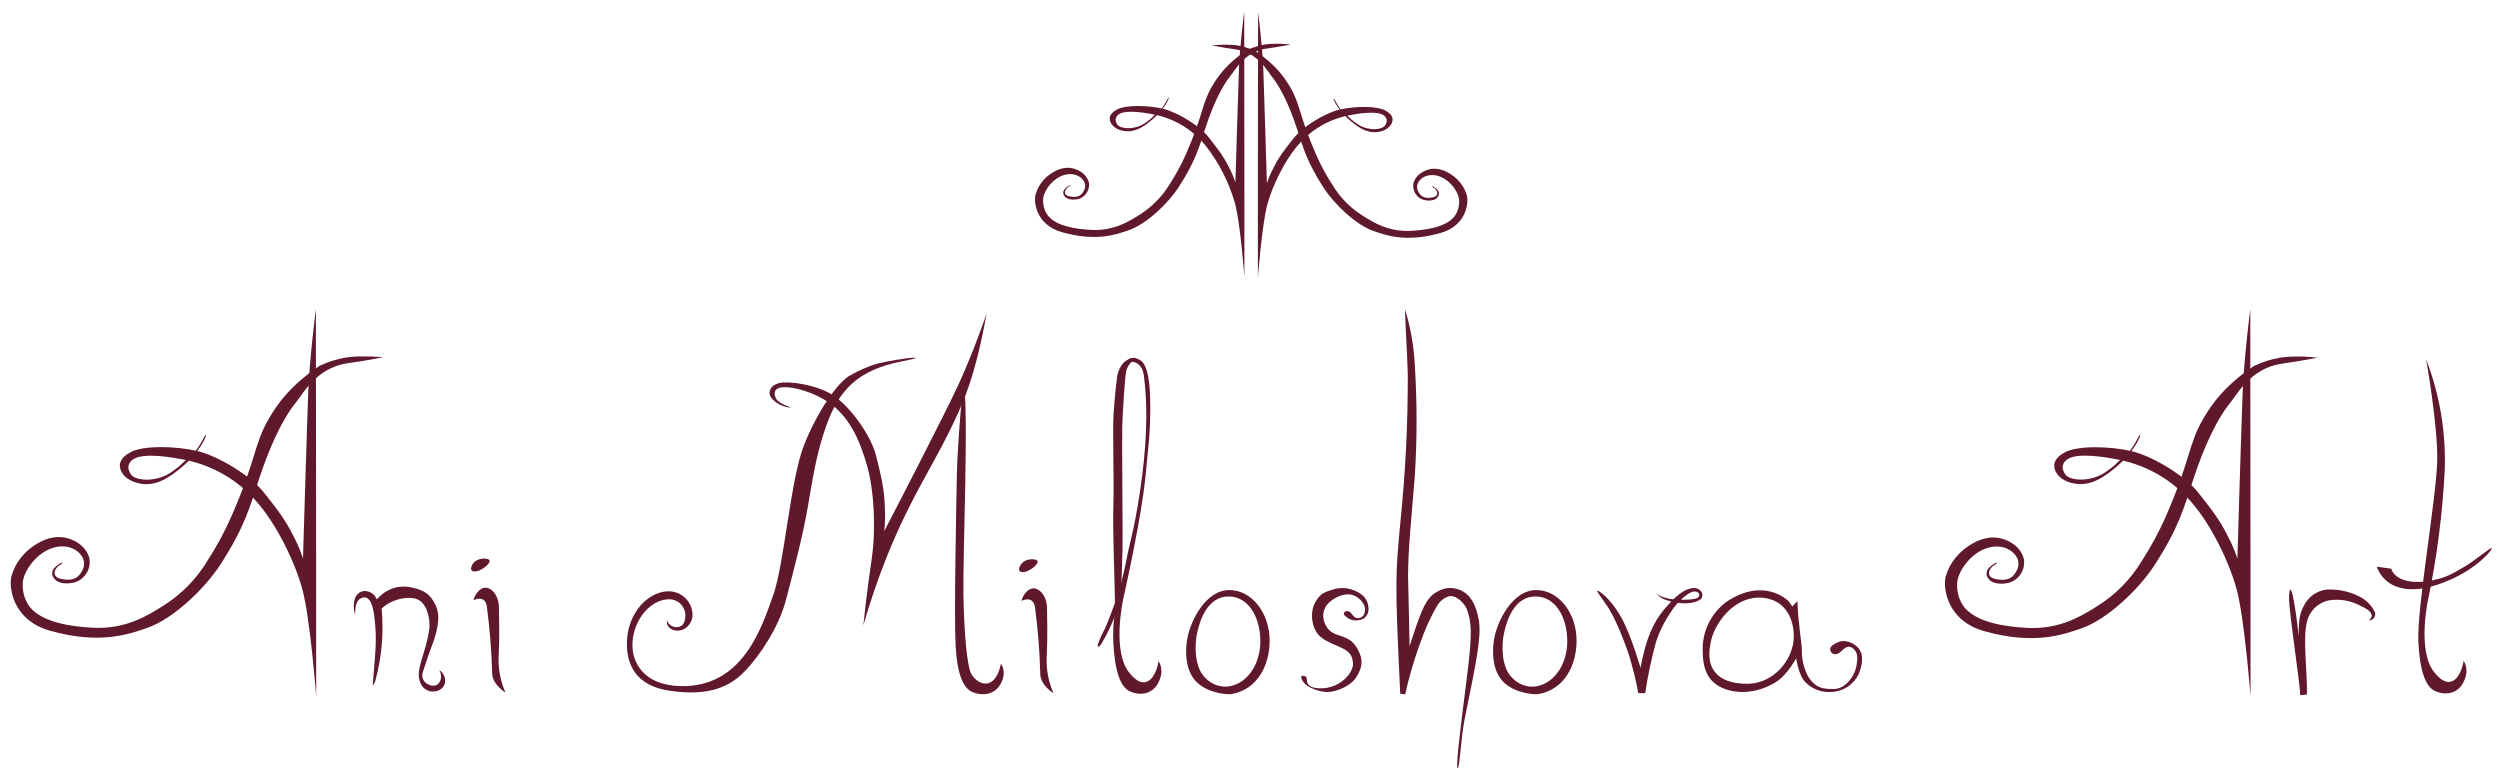
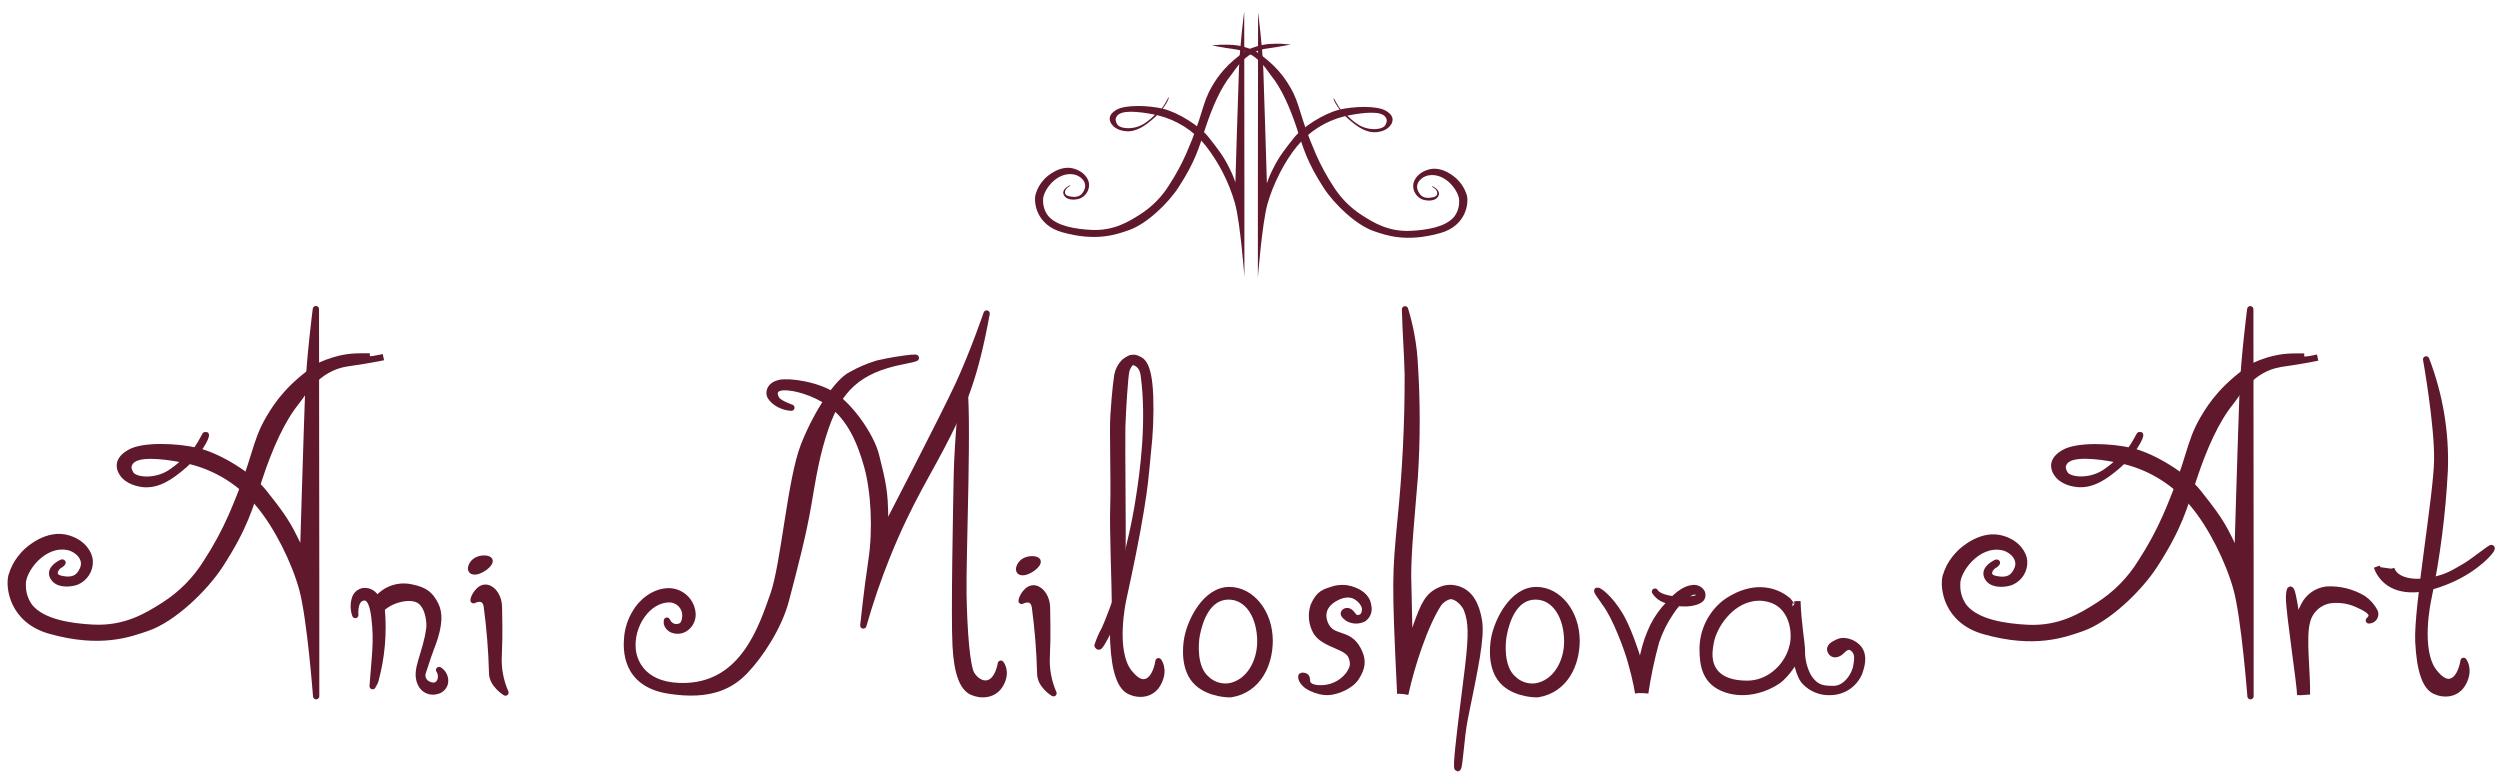
<svg xmlns="http://www.w3.org/2000/svg" viewBox="80 8 636 199">
  <g fill="#60182d">
    <g transform="translate(224.72 -195.41) scale(0.6861)">
      <path d="M264.15,342.59c-3.14,0-5.4-.13-9.19,1a26.55,26.55,0,0,0-3.58,1.37c-7.43,5-10.68,9.61-12.88,13.37-3.9,6.67-3.09,10.05-9.56,24.93a81.84,81.84,0,0,1-6.24,11.52,34.34,34.34,0,0,1-11,11.16c-4,2.52-9.64,6.12-18.09,5.66-5.66-.31-12.66-1.33-15.91-5.21a9.07,9.07,0,0,1-1.86-5.76c-.25-3.38,5-10.84,11.49-9.57,2.32.45,5.18,2.87,3.72,5.84-.7,1.44-1.84,3.11-5.6,2.23-2.58-.59-1.38-3,.1-3.63,0,0,.95-.85,0-.35s-3.32,2-1.67,4.05c1.32,1.66,4.58,1.24,5.8.69a5.65,5.65,0,0,0,2.32-2,5.4,5.4,0,0,0,.88-3.33c-.13-1.62-1.53-4.42-5.47-5.63-5.33-1.64-10.16,2.92-10.72,3.45A14.69,14.69,0,0,0,174,396a15.86,15.86,0,0,0-.95,2.48c-.75,2.73.11,11.29,9.88,14,12.75,3.58,20.13.79,24.6-.73,6.64-2.26,14.73-10,18.64-16.1,6.27-9.71,7.5-14.67,9.91-22,2.53-7.67,5.75-14.94,9.48-19.48,1.53-1.86,5-8.5,12.71-9.73,1.41-.22,2.41-.34,3.91-.58,2.35-.38,4.25-.75,5.48-1" transform="translate(0 -29.89)" />
      <path d="M201.17,372.28a3.36,3.36,0,0,1-.62-2.19c.17-1.6,1.77-2.59,2.46-3,3.35-2,12.1-1.67,17.28-.41,5.7,1.38,13.71,6.47,16.88,10.51s5.47,6.86,7.63,11.29a35.34,35.34,0,0,1,2.34,5.52s1-33.64,1.34-42.36,1.94-21.08,1.94-21.08c0,5.33.06,65.42.06,69.09V429S249,409.13,247,401.79a62.9,62.9,0,0,0-11-21.56,32.74,32.74,0,0,0-17.49-11.07c-5.07-1.16-11.82-2.08-14.33-.57a2.63,2.63,0,0,0-1.39,1.71s-.31.77.54,2.18c1.06,1.75,6.62,2.25,10.59-.69,2-1.47,1.16-.73,5.49-4.8,1.46-1.38,2.86-4.66,3-4.53.37.3-1.82,4.79-6.32,8.44-2.25,1.83-5.64,4.58-9.79,4.09C205.68,374.92,202.62,374.56,201.17,372.28Z" transform="translate(0 -29.89)" />
      <path d="M241.82,342.94c3.14,0,5.39-.13,9.18,1a26.76,26.76,0,0,1,3.59,1.37c7.43,5,10.67,9.61,12.87,13.37,3.9,6.67,3.09,10.05,9.57,24.93a80.63,80.63,0,0,0,6.23,11.52,34.39,34.39,0,0,0,11,11.16c4,2.53,9.63,6.12,18.08,5.66,5.66-.31,12.66-1.33,15.91-5.21a9.07,9.07,0,0,0,1.86-5.76c.25-3.38-5-10.84-11.49-9.57-2.31.45-5.17,2.87-3.72,5.85.7,1.43,1.84,3.1,5.6,2.23,2.58-.6,1.38-3-.1-3.64,0,0-.95-.84,0-.35s3.32,2,1.67,4.05c-1.32,1.66-4.57,1.24-5.8.69a5.58,5.58,0,0,1-2.32-2,5.34,5.34,0,0,1-.87-3.33c.12-1.62,1.52-4.42,5.46-5.63,5.34-1.64,10.16,2.92,10.72,3.45a14.69,14.69,0,0,1,2.71,3.58,16.53,16.53,0,0,1,1,2.48c.74,2.73-.12,11.29-9.88,14-12.76,3.58-20.14.79-24.61-.73-6.63-2.26-14.73-10.05-18.64-16.1-6.26-9.71-7.5-14.67-9.91-22-2.53-7.67-5.75-14.94-9.48-19.48-1.53-1.86-5-8.49-12.7-9.72-1.42-.23-2.41-.35-3.92-.59-2.35-.38-4.25-.75-5.48-1" transform="translate(0 -29.89)" />
      <path d="M304.79,372.63a3.41,3.41,0,0,0,.63-2.19c-.18-1.6-1.78-2.59-2.47-3-3.34-2-12.1-1.67-17.28-.41-5.7,1.38-13.7,6.47-16.88,10.51s-5.47,6.86-7.63,11.29a35.34,35.34,0,0,0-2.34,5.52s-1-33.64-1.33-42.36-1.94-21.08-1.94-21.08c0,5.33-.07,65.42-.07,69.09v29.33S257,409.48,259,402.14s6.52-16.2,11-21.55a32.74,32.74,0,0,1,17.49-11.08c5.07-1.16,11.83-2.07,14.33-.57a2.67,2.67,0,0,1,1.4,1.71s.31.77-.55,2.18c-1.06,1.75-6.62,2.25-10.59-.68-2-1.48-1.15-.74-5.49-4.81-1.46-1.37-2.85-4.66-3-4.53-.36.3,1.82,4.79,6.33,8.44,2.24,1.83,5.63,4.58,9.78,4.09C300.28,375.27,303.34,374.91,304.79,372.63Z" transform="translate(0 -29.89)" />
    </g>
-     <path d="M174.09,128.57c-3.14,0-5.4-.14-9.18,1a26.24,26.24,0,0,0-3.59,1.37c-7.43,5-10.68,9.61-12.87,13.37-3.9,6.67-3.09,10.05-9.57,24.93a80.81,80.81,0,0,1-6.24,11.52,34.34,34.34,0,0,1-11,11.16c-4,2.53-9.63,6.12-18.09,5.66-5.65-.31-12.65-1.33-15.91-5.21a9,9,0,0,1-1.85-5.76c-.26-3.38,5-10.83,11.49-9.57,2.31.45,5.17,2.88,3.72,5.85-.7,1.43-1.84,3.1-5.6,2.23-2.58-.6-1.38-3,.1-3.64,0,0,.95-.84,0-.35s-3.33,2-1.67,4c1.32,1.66,4.57,1.24,5.8.69a5.58,5.58,0,0,0,2.32-2,5.34,5.34,0,0,0,.87-3.33c-.12-1.62-1.52-4.42-5.46-5.63-5.34-1.63-10.17,2.92-10.73,3.45a14.8,14.8,0,0,0-2.7,3.58,16.53,16.53,0,0,0-1,2.48c-.74,2.73.12,11.29,9.88,14,12.75,3.58,20.14.8,24.61-.73,6.63-2.26,14.72-10.05,18.63-16.1,6.27-9.7,7.51-14.67,9.92-22,2.53-7.67,5.74-14.94,9.48-19.48,1.52-1.86,5-8.49,12.7-9.72,1.41-.23,2.41-.35,3.92-.59,2.35-.38,4.25-.75,5.47-1" transform="translate(0 -29.89)" />
-     <path d="M296.52,133.25c-3.21,1.54-8.56,9.21-12,17.94s-5,30.22-7.81,38.1-7.39,22.54-22.07,23.13c-10.66.42-13.28-5.81-13.67-9.07-.76-6.31,3.81-13.11,9.44-13a4.09,4.09,0,0,1,3.95,4c0,1.31-.37,2.6-1.35,2.91a2.51,2.51,0,0,1-2.44-.32c-1-.71-.94-2-.91-.39a2.39,2.39,0,0,0,1.49,1.56,3.54,3.54,0,0,0,3.8-.89,4.2,4.2,0,0,0,1.2-3.5,6.11,6.11,0,0,0-6-5.41c-3.88,0-7.13,3-8.43,5.32a14.5,14.5,0,0,0-2.16,6.53c-.22,2.77-.64,11.6,10.44,13.39s16.22-1.54,19.49-4.9c3.86-4,8.66-11.31,10.42-18,2.26-8.6,4.38-16.69,5.66-24.15,1.15-6.65,2.09-13.08,4.52-20,3.33-9.47,8.08-14.49,19.55-16.72,8-1.56.05-.92-6.46.61A33,33,0,0,0,296.52,133.25Z" transform="translate(0 -29.89)" />
-     <path d="M427.2,190a7.8,7.8,0,0,0-7.79-2.24c-2.54.82-3.75,1-5.2,4.17a8.13,8.13,0,0,0,.6,6.63c.86,1.51,2.49,2.44,5.79,3.83,2.26.95,2.92,1.77,3.26,2.64.77,2,.19,3.15-.86,4.66a8.92,8.92,0,0,1-7.56,3.29c-.72,0-2.21-.25-2.73-1.13-.44-.71,0-1.59-.64-1.9-.26-.13-.79-.22-1-.05a.17.17,0,0,0,0,.08c-.13.58.52,2,2.43,2.9a11.17,11.17,0,0,0,2.43.86,7.22,7.22,0,0,0,3.68-.09c.33-.08,3.86-1,5.42-3.47s1.66-4.14.84-6.14c-2.16-5.25-5.91-3.6-8-6.16-1.41-1.71-2.52-5.58,2-7.94,3.25-1.71,5.37-.41,6.2.38" transform="translate(0 -29.89)" />
-     <path d="M111.12,158.26a3.41,3.41,0,0,1-.63-2.2c.18-1.6,1.78-2.59,2.47-3,3.34-2,12.09-1.67,17.27-.41,5.71,1.38,13.71,6.47,16.89,10.51s5.46,6.86,7.63,11.29a35.68,35.68,0,0,1,2.33,5.52s1-33.64,1.34-42.36,1.94-21.08,1.94-21.08c0,5.33.07,65.42.07,69.09V215s-1.51-19.85-3.51-27.19-6.52-16.2-11-21.55a32.67,32.67,0,0,0-17.48-11.08c-5.08-1.16-11.83-2.07-14.34-.57a2.69,2.69,0,0,0-1.39,1.71s-.31.77.54,2.18c1.07,1.75,6.63,2.25,10.6-.68,2-1.48,1.15-.74,5.49-4.81,1.46-1.37,2.85-4.66,3-4.53.37.3-1.81,4.79-6.32,8.44-2.25,1.83-5.64,4.58-9.79,4.09C115.63,160.89,112.56,160.53,111.12,158.26Z" transform="translate(0 -29.89)" />
-     <path d="M666.2,128.6c-3.14,0-5.4-.13-9.19,1a28,28,0,0,0-3.58,1.37c-7.43,5-10.68,9.61-12.88,13.37-3.9,6.67-3.09,10.05-9.56,24.94a81.8,81.8,0,0,1-6.24,11.51,34.44,34.44,0,0,1-11,11.17c-4,2.52-9.64,6.12-18.09,5.66-5.66-.31-12.66-1.33-15.91-5.21a9,9,0,0,1-1.85-5.77c-.26-3.38,5-10.83,11.49-9.57,2.31.45,5.17,2.88,3.72,5.85-.71,1.44-1.84,3.1-5.61,2.23-2.58-.6-1.37-3,.11-3.63,0,0,.94-.85,0-.36s-3.32,2-1.67,4.06c1.33,1.65,4.58,1.23,5.8.68a5.39,5.39,0,0,0,3.2-5.3c-.12-1.61-1.53-4.41-5.47-5.62-5.33-1.64-10.16,2.91-10.72,3.44A15,15,0,0,0,576,182a16.53,16.53,0,0,0-1,2.48c-.74,2.73.11,11.29,9.88,14,12.75,3.58,20.14.8,24.61-.73,6.63-2.26,14.72-10.05,18.63-16.1,6.27-9.7,7.5-14.67,9.92-22,2.52-7.67,5.74-14.94,9.48-19.48,1.52-1.85,5-8.49,12.7-9.72,1.41-.23,2.41-.35,3.91-.59,2.35-.37,4.25-.75,5.48-1" transform="translate(0 -29.89)" />
-     <path d="M603.23,158.29a3.41,3.41,0,0,1-.63-2.2c.17-1.59,1.77-2.59,2.46-3,3.35-2,12.1-1.67,17.28-.41,5.7,1.39,13.71,6.47,16.88,10.51s5.47,6.86,7.64,11.29a35.68,35.68,0,0,1,2.33,5.52s1-33.64,1.34-42.35,1.94-21.09,1.94-21.09c0,5.34.06,65.43.06,69.1V215S651,195.14,649,187.8s-6.51-16.21-11-21.56a32.65,32.65,0,0,0-17.49-11.07c-5.07-1.17-11.82-2.08-14.33-.58a2.66,2.66,0,0,0-1.39,1.71s-.31.78.54,2.18c1.06,1.75,6.62,2.25,10.6-.68,2-1.48,1.15-.73,5.49-4.81,1.45-1.37,2.85-4.65,3-4.52.37.29-1.82,4.78-6.32,8.44-2.25,1.82-5.64,4.57-9.79,4.08C607.73,160.92,604.67,160.56,603.23,158.29Z" transform="translate(0 -29.89)" />
-     <path d="M498.54,214.24a112.15,112.15,0,0,1,2.76-13.1,30.23,30.23,0,0,1,3.77-7.57c2-3.13,4.73-5.08,5.74-5.19s1.49.41,1.49.83c0,.27.39,1.56-6.07,1.19-1.18-.06-4.4-.55-5.2-2a4.87,4.87,0,0,0,2.59,2.05c3.59,1.35,7.47,1.19,9.08-.18a1.44,1.44,0,0,0,.17-1.76,2.27,2.27,0,0,0-2.28-1c-1.33.15-3.23.88-6.11,4.15a22.62,22.62,0,0,0-3.85,5.4,31.92,31.92,0,0,0-2.53,7.26,28.5,28.5,0,0,0-.74,3.46c-1.74-5.75-3.56-10.59-5.25-13.42-2.73-4.55-5.46-6.31-5.76-6.22h0c-.22.22,1.4,2.21,2,3.2,2.61,3.34,5.68,11.67,6.51,14.72.48,1.78.7,2.59.89,3.32.49,2,.81,3.63,1,4.83" transform="translate(0 -29.89)" />
-     <path d="M666.88,214.6c.15-5.47-1.1-14.44,0-18.46a7.22,7.22,0,0,1,5.9-5.57,12.91,12.91,0,0,1,7.4,1.26c1.28.59,2.94,1.41,3.17,2.47.15.71-.71,1.42-.71,1.42a1.61,1.61,0,0,0,1.54-2.12,9.2,9.2,0,0,0-3-3.43,16.42,16.42,0,0,0-9.31-2.29A7.42,7.42,0,0,0,666.1,192c-1.47,2.61-1.41,5.28-1.18,12.24.1,3,.53,3.51.53,3.51s-.53-9.26-1.8-16.45c-1.2-6.75-1.32-1.41-1.32-1.41,0,4,2.85,22.11,2.84,24.84" transform="translate(0 -29.89)" />
-     <path d="M437.49,214.52c1.58-7.34,5-17.78,8.53-23.15a5.35,5.35,0,0,1,2.78-1.85c2.1-.13,4,2.3,4.39,3.43,1.2,3.14,1.27,6.38.32,14.52,0,0-.14,1.08-1.34,10.77-.79,6.41-1.85,15-1.34,15.08s.84-7.92,1.79-12.58c2.58-12.74,4.35-20.66,3.61-25-.68-4-2.25-7.19-5.72-8.06a5.92,5.92,0,0,0-4.08.35c-3.13,1.31-4.18,3.69-6,8.71l-1.84,5.52s-.24-12.58-.38-17.92c0-6.68,1-16.21,1.71-25.24a223.26,223.26,0,0,0,0-28.41,57.78,57.78,0,0,0-2.48-14.11h0c.14,6.13.55,10.53.7,16.65a356.6,356.6,0,0,1-1.85,37.14c-1.29,13.76-1.47,15-.07,44" transform="translate(0 -29.89)" />
-     <path d="M331,117.65c-3,16.4-5.83,22.65-9.89,30.81-4.67,9.36-9.73,16.7-15.48,31a178.82,178.82,0,0,0-6,17.55s.91-8.89,2.08-16.56.72-17.55-1.12-24.06-4.67-13.26-11-16.9c-4.49-2.59-9.22-3.43-11.08-3s-1.63,1.93-.95,3,3.77,2.11,3.77,2.11a6.92,6.92,0,0,1-2.6-.62c-1.61-.67-2.8-2-2.92-2.72s0-2.34,2.45-2.93,9.82.47,13.89,3.26c4.49,3.07,9.53,10.38,10.72,15.23S305,162.1,305.1,167a37.18,37.18,0,0,1-.14,6s15.27-29.38,19.05-37.65S331,117.65,331,117.65Z" transform="translate(0 -29.89)" />
-     <path d="M172.51,188.26a3.21,3.21,0,0,1,3.27,2c.13.25.72-.73,1.87-1.53a8.75,8.75,0,0,1,7.07-1.38c3.64.72,4.72,2.09,5.69,3.72,1.14,1.91,1.66,4.21.18,9.08-.58,1.9-1,2.4-3,8.66a2.5,2.5,0,0,0,1,3c.92.57,2.41.95,3.23-.35a3,3,0,0,0-.11-3.12,3.23,3.23,0,0,1,1.49,3.27,2.77,2.77,0,0,1-2.2,2.1,3.37,3.37,0,0,1-4-2c-1.59-3.41,1.34-7.19,2.24-14,.13-1,0-5.16-2.32-6.93s-7.6-.38-9.83,1.94h0a51.62,51.62,0,0,1-1.6,18.35c-.19.69-.67,1.09-.69,1.38.58-8.14,1.2-11.25.48-17.3-.22-1.92-.79-6.34-3.46-5.06-1.79.86-1.43,4.26-1.43,4.26a6.56,6.56,0,0,1-.07-4.25A2.71,2.71,0,0,1,172.51,188.26Z" transform="translate(0 -29.89)" />
-     <path d="M200.47,190.59c0-.68,1.42-3.6,3.46-3.15,1.63.36,3,2.47,3,4.94s.21,6.39-.06,12.12a20.61,20.61,0,0,0,1.72,9.58S205.12,212,205.2,209a160.52,160.52,0,0,0-1.36-16.91C203.31,189.05,200.47,190.59,200.47,190.59Z" transform="translate(0 -29.89)" />
-     <path d="M200.47,183.25c1.62.27,4.49-2,4.05-2.83-.31-.57-2.4-.65-3.59.24-.88.66-1.39,1.92-.91,2.39A.75.75,0,0,0,200.47,183.25Z" transform="translate(0 -29.89)" />
-     <path d="M339.89,190.76c0-.68,1.42-3.6,3.47-3.15,1.62.36,3,2.48,3,4.94s.2,6.4-.06,12.12a20.54,20.54,0,0,0,1.71,9.58s-3.44-2.05-3.37-5.09a157.89,157.89,0,0,0-1.36-16.91C342.73,189.22,339.89,190.76,339.89,190.76Z" transform="translate(0 -29.89)" />
-     <path d="M339.89,183.43c1.62.26,4.49-2,4.05-2.83-.31-.58-2.39-.66-3.59.23-.88.66-1.39,1.92-.91,2.4A.94.94,0,0,0,339.89,183.43Z" transform="translate(0 -29.89)" />
-     <path d="M325.09,134.71c1.46,6.49-.18,44.94,0,54.38s.85,18.46,2.12,20.44,3.5,3,5.24,1.63,2.16-4.43,2.16-4.43,1.66,1.93,0,5.06-5.13,3.13-7.36,2.1-3.77-4.56-4.14-11.73c-.41-8,.16-34.83.31-43.36S325.09,134.71,325.09,134.71Z" transform="translate(0 -29.89)" />
-     <path d="M370.21,167.77c-1.09,6.67-2.66,14.33-4.49,22.69h0s-2.91,13.18,1.61,18.62c.59.71,2.16,2.62,3.88,2.37a2.68,2.68,0,0,0,1.36-.63c1.73-1.45,2.15-4.72,2.15-4.72s1.67,2.05,0,5.39-5.12,3.33-7.36,2.24-3.77-4.86-4.13-12.49c-.41-8.52,2.3-15.09,3.28-20.64.74-4.18,2-7.72,3.36-16.75.84-5.49,2.74-18.58,1.1-30.6-.32-2.29-1.7-3.1-2.67-3.29s-1.6,1.74-1.95,1.72c-.64,0-.09-1.2.09-1.58a2.14,2.14,0,0,1,2.78-1c.92.48,3,.52,3.36,9.43A96.67,96.67,0,0,1,372,153C371.36,159.87,371.23,161.56,370.21,167.77Z" transform="translate(0 -29.89)" />
-     <path d="M697.21,129.32a71.17,71.17,0,0,1,4.73,28.19,214.94,214.94,0,0,1-4.22,32.86s-2.91,13.18,1.62,18.62c.59.71,2.15,2.62,3.88,2.37a2.65,2.65,0,0,0,1.35-.63c1.74-1.45,2.16-4.72,2.16-4.72s1.66,2.05,0,5.39-5.13,3.33-7.36,2.24-3.77-4.86-4.14-12.49c-.41-8.55,4.66-37.09,4.8-46.18S697.21,129.32,697.21,129.32Z" transform="translate(0 -29.89)" />
-     <path d="M363.29,143.38c-.3,3.61.17,17.15-.05,23.23s.42,20.81.39,24.41,1.51,1.85,1.51,1.85.33-13.66.43-15.39-.17-27.32-.07-30.92.66-13,1.05-14.47a5.31,5.31,0,0,1,1.54-2.42s.18-.71-.52-.59A5.71,5.71,0,0,0,366,130a6.53,6.53,0,0,0-1.75,3.39C363.71,137,363.38,141.94,363.29,143.38Z" transform="translate(0 -29.89)" />
-     <path d="M536,192.14c-.11,0-.2-.24-.54-.72,0,0-.2-.27-.57-.73a10.89,10.89,0,0,0-5.86-2.55c-5.28-.64-9.82,2.84-10.36,3.27a15,15,0,0,0-5.52,11.52c0,4.25.66,8.49,5.88,10.31s10.57-.29,13.18-2.11,4.74-5.78,4.74-5.78.64,4.49,2.31,6.07a8.34,8.34,0,0,0,6.53,2.51,8,8,0,0,0,7.18-4.84c.65-1.82,1.3-4.25,0-6.07s-3.92-2.42-5.22-1.82-2.61,1.22-2,2.43,2,.61,2.61,0c1-1,2-1.82,3.26-.61s.84,2.9.66,4.25c-.3,2.14-2.53,5.9-5.79,5.9-2.62,0-4.51-.11-6.45-3.09a13.59,13.59,0,0,1-1.64-6.75c0-1.78-.94-6.68-1.14-12.52m-1.22,11.39c-1,4.65-5.2,9.1-10.5,9.59-.68.07-6.32.44-9-2.63-2.3-2.59-1.69-5.92-1.33-7.89.76-4.18,4.86-10.26,10.71-11.22a9.52,9.52,0,0,1,6,.93C536,193.26,536.86,198.58,536.08,202.2Z" transform="translate(0 -29.89)" />
-     <path d="M392.75,188c-6,0-9.85,7.75-10.69,12.26-.41,2.2-1,8.18,2.67,11.43,3.13,2.8,8,2.87,8.43,2.8,7-1.16,9.84-7.73,9.84-13.59C403,193.78,398.41,188,392.75,188Zm-.2,24.52a7,7,0,0,1-5.74-2c-3.22-2.88-2.74-9-2.38-11,.75-4,2.84-9.89,8.12-9.89,5,0,8.08,5.15,8.08,11.47C400.63,206.33,397.74,211.72,392.55,212.53Z" transform="translate(0 -29.89)" />
-     <path d="M470.83,188c-6,0-9.85,7.75-10.69,12.26-.41,2.2-1,8.18,2.66,11.43,3.13,2.8,8,2.87,8.44,2.8,7-1.16,9.84-7.73,9.84-13.59C481.08,193.78,476.49,188,470.83,188Zm-.2,24.52a6.93,6.93,0,0,1-5.74-2c-3.22-2.88-2.75-9-2.38-11,.74-4,2.83-9.89,8.12-9.89,5,0,8.08,5.15,8.08,11.47C478.71,206.33,475.82,211.72,470.63,212.53Z" transform="translate(0 -29.89)" />
-     <path d="M419.27,188.09a7.23,7.23,0,0,1,4.92,0c2.65.78,3.75,2.45,3.89,4a3,3,0,0,1-1.21,3.19,4.17,4.17,0,0,1-3.91-.08c-.76-.57-1.52-1.15-.84-1.66s1.45.07,1.77.52c.51.71,1,1.34,2.09,1s1.22-1.29,1.3-2.1c.11-1.21-1.37-3.26-3.58-3.91a6.48,6.48,0,0,0-5.44,1" transform="translate(0 -29.89)" />
-     <path d="M364.19,189.66c-.28.84-.54,1.76-1.63,4.54-.48,1.22-1.11,2.88-1.53,3.74a23.75,23.75,0,0,0-1.82,4.17c.32.31.23,1.1,2.21-2.61a53.41,53.41,0,0,0,3.93-9.84" transform="translate(0 -29.89)" />
-     <path d="M688.34,182.57c.71,2.48,4.42,4.2,10.53,2.94,3.56-.73,5.16-1.73,8.3-3.57,2.18-1.29,6.53-4.85,6.69-4.64.35.49-3.83,5.19-10.56,8.09-3.36,1.45-9.1,3.59-14,1.6a8.3,8.3,0,0,1-4.64-4.94" transform="translate(0 -29.89)" />
+     <g stroke="#60182d" stroke-width="1.6" stroke-linejoin="round">
+       <path d="M174.09,128.57c-3.14,0-5.4-.14-9.18,1a26.24,26.24,0,0,0-3.59,1.37c-7.43,5-10.68,9.61-12.87,13.37-3.9,6.67-3.09,10.05-9.57,24.93a80.81,80.81,0,0,1-6.24,11.52,34.34,34.34,0,0,1-11,11.16c-4,2.53-9.63,6.12-18.09,5.66-5.65-.31-12.65-1.33-15.91-5.21a9,9,0,0,1-1.85-5.76c-.26-3.38,5-10.83,11.49-9.57,2.31.45,5.17,2.88,3.72,5.85-.7,1.43-1.84,3.1-5.6,2.23-2.58-.6-1.38-3,.1-3.64,0,0,.95-.84,0-.35s-3.33,2-1.67,4c1.32,1.66,4.57,1.24,5.8.69a5.58,5.58,0,0,0,2.32-2,5.34,5.34,0,0,0,.87-3.33c-.12-1.62-1.52-4.42-5.46-5.63-5.34-1.63-10.17,2.92-10.73,3.45a14.8,14.8,0,0,0-2.7,3.58,16.53,16.53,0,0,0-1,2.48c-.74,2.73.12,11.29,9.88,14,12.75,3.58,20.14.8,24.61-.73,6.63-2.26,14.72-10.05,18.63-16.1,6.27-9.7,7.51-14.67,9.92-22,2.53-7.67,5.74-14.94,9.48-19.48,1.52-1.86,5-8.49,12.7-9.72,1.41-.23,2.41-.35,3.92-.59,2.35-.38,4.25-.75,5.47-1" transform="translate(0 -29.89)" />
+       <path d="M296.52,133.25c-3.21,1.54-8.56,9.21-12,17.94s-5,30.22-7.81,38.1-7.39,22.54-22.07,23.13c-10.66.42-13.28-5.81-13.67-9.07-.76-6.31,3.81-13.11,9.44-13a4.09,4.09,0,0,1,3.95,4c0,1.31-.37,2.6-1.35,2.91a2.51,2.51,0,0,1-2.44-.32c-1-.71-.94-2-.91-.39a2.39,2.39,0,0,0,1.49,1.56,3.54,3.54,0,0,0,3.8-.89,4.2,4.2,0,0,0,1.2-3.5,6.11,6.11,0,0,0-6-5.41c-3.88,0-7.13,3-8.43,5.32a14.5,14.5,0,0,0-2.16,6.53c-.22,2.77-.64,11.6,10.44,13.39s16.22-1.54,19.49-4.9c3.86-4,8.66-11.31,10.42-18,2.26-8.6,4.38-16.69,5.66-24.15,1.15-6.65,2.09-13.08,4.52-20,3.33-9.47,8.08-14.49,19.55-16.72,8-1.56.05-.92-6.46.61A33,33,0,0,0,296.52,133.25Z" transform="translate(0 -29.89)" />
+       <path d="M427.2,190a7.8,7.8,0,0,0-7.79-2.24c-2.54.82-3.75,1-5.2,4.17a8.13,8.13,0,0,0,.6,6.63c.86,1.51,2.49,2.44,5.79,3.83,2.26.95,2.92,1.77,3.26,2.64.77,2,.19,3.15-.86,4.66a8.92,8.92,0,0,1-7.56,3.29c-.72,0-2.21-.25-2.73-1.13-.44-.71,0-1.59-.64-1.9-.26-.13-.79-.22-1-.05a.17.17,0,0,0,0,.08c-.13.58.52,2,2.43,2.9a11.17,11.17,0,0,0,2.43.86,7.22,7.22,0,0,0,3.68-.09c.33-.08,3.86-1,5.42-3.47s1.66-4.14.84-6.14c-2.16-5.25-5.91-3.6-8-6.16-1.41-1.71-2.52-5.58,2-7.94,3.25-1.71,5.37-.41,6.2.38" transform="translate(0 -29.89)" />
+       <path d="M111.12,158.26a3.41,3.41,0,0,1-.63-2.2c.18-1.6,1.78-2.59,2.47-3,3.34-2,12.09-1.67,17.27-.41,5.71,1.38,13.71,6.47,16.89,10.51s5.46,6.86,7.63,11.29a35.68,35.68,0,0,1,2.33,5.52s1-33.64,1.34-42.36,1.94-21.08,1.94-21.08c0,5.33.07,65.42.07,69.09V215s-1.51-19.85-3.51-27.19-6.52-16.2-11-21.55a32.67,32.67,0,0,0-17.48-11.08c-5.08-1.16-11.83-2.07-14.34-.57a2.69,2.69,0,0,0-1.39,1.71s-.31.77.54,2.18c1.07,1.75,6.63,2.25,10.6-.68,2-1.48,1.15-.74,5.49-4.81,1.46-1.37,2.85-4.66,3-4.53.37.3-1.81,4.79-6.32,8.44-2.25,1.83-5.64,4.58-9.79,4.09C115.63,160.89,112.56,160.53,111.12,158.26Z" transform="translate(0 -29.89)" />
+       <path d="M666.2,128.6c-3.14,0-5.4-.13-9.19,1a28,28,0,0,0-3.58,1.37c-7.43,5-10.68,9.61-12.88,13.37-3.9,6.67-3.09,10.05-9.56,24.94a81.8,81.8,0,0,1-6.24,11.51,34.44,34.44,0,0,1-11,11.17c-4,2.52-9.64,6.12-18.09,5.66-5.66-.31-12.66-1.33-15.91-5.21a9,9,0,0,1-1.85-5.77c-.26-3.38,5-10.83,11.49-9.57,2.31.45,5.17,2.88,3.72,5.85-.71,1.44-1.84,3.1-5.61,2.23-2.58-.6-1.37-3,.11-3.63,0,0,.94-.85,0-.36s-3.32,2-1.67,4.06c1.33,1.65,4.58,1.23,5.8.68a5.39,5.39,0,0,0,3.2-5.3c-.12-1.61-1.53-4.41-5.47-5.62-5.33-1.64-10.16,2.91-10.72,3.44A15,15,0,0,0,576,182a16.53,16.53,0,0,0-1,2.48c-.74,2.73.11,11.29,9.88,14,12.75,3.58,20.14.8,24.61-.73,6.63-2.26,14.72-10.05,18.63-16.1,6.27-9.7,7.5-14.67,9.92-22,2.52-7.67,5.74-14.94,9.48-19.48,1.52-1.85,5-8.49,12.7-9.72,1.41-.23,2.41-.35,3.91-.59,2.35-.37,4.25-.75,5.48-1" transform="translate(0 -29.89)" />
+       <path d="M603.23,158.29a3.41,3.41,0,0,1-.63-2.2c.17-1.59,1.77-2.59,2.46-3,3.35-2,12.1-1.67,17.28-.41,5.7,1.39,13.71,6.47,16.88,10.51s5.47,6.86,7.64,11.29a35.68,35.68,0,0,1,2.33,5.52s1-33.64,1.34-42.35,1.94-21.09,1.94-21.09c0,5.34.06,65.43.06,69.1V215S651,195.14,649,187.8s-6.51-16.21-11-21.56a32.65,32.65,0,0,0-17.49-11.07c-5.07-1.17-11.82-2.08-14.33-.58a2.66,2.66,0,0,0-1.39,1.71s-.31.78.54,2.18c1.06,1.75,6.62,2.25,10.6-.68,2-1.48,1.15-.73,5.49-4.81,1.45-1.37,2.85-4.65,3-4.52.37.29-1.82,4.78-6.32,8.44-2.25,1.82-5.64,4.57-9.79,4.08C607.73,160.92,604.67,160.56,603.23,158.29Z" transform="translate(0 -29.89)" />
+       <path d="M498.54,214.24a112.15,112.15,0,0,1,2.76-13.1,30.23,30.23,0,0,1,3.77-7.57c2-3.13,4.73-5.08,5.74-5.19s1.49.41,1.49.83c0,.27.39,1.56-6.07,1.19-1.18-.06-4.4-.55-5.2-2a4.87,4.87,0,0,0,2.59,2.05c3.59,1.35,7.47,1.19,9.08-.18a1.44,1.44,0,0,0,.17-1.76,2.27,2.27,0,0,0-2.28-1c-1.33.15-3.23.88-6.11,4.15a22.62,22.62,0,0,0-3.85,5.4,31.92,31.92,0,0,0-2.53,7.26,28.5,28.5,0,0,0-.74,3.46c-1.74-5.75-3.56-10.59-5.25-13.42-2.73-4.55-5.46-6.31-5.76-6.22h0c-.22.22,1.4,2.21,2,3.2,2.61,3.34,5.68,11.67,6.51,14.72.48,1.78.7,2.59.89,3.32.49,2,.81,3.63,1,4.83" transform="translate(0 -29.89)" />
+       <path d="M666.88,214.6c.15-5.47-1.1-14.44,0-18.46a7.22,7.22,0,0,1,5.9-5.57,12.91,12.91,0,0,1,7.4,1.26c1.28.59,2.94,1.41,3.17,2.47.15.71-.71,1.42-.71,1.42a1.61,1.61,0,0,0,1.54-2.12,9.2,9.2,0,0,0-3-3.43,16.42,16.42,0,0,0-9.31-2.29A7.42,7.42,0,0,0,666.1,192c-1.47,2.61-1.41,5.28-1.18,12.24.1,3,.53,3.51.53,3.51s-.53-9.26-1.8-16.45c-1.2-6.75-1.32-1.41-1.32-1.41,0,4,2.85,22.11,2.84,24.84" transform="translate(0 -29.89)" />
+       <path d="M437.49,214.52c1.58-7.34,5-17.78,8.53-23.15a5.35,5.35,0,0,1,2.78-1.85c2.1-.13,4,2.3,4.39,3.43,1.2,3.14,1.27,6.38.32,14.52,0,0-.14,1.08-1.34,10.77-.79,6.41-1.85,15-1.34,15.08s.84-7.92,1.79-12.58c2.58-12.74,4.35-20.66,3.61-25-.68-4-2.25-7.19-5.72-8.06a5.92,5.92,0,0,0-4.08.35c-3.13,1.31-4.18,3.69-6,8.71l-1.84,5.52s-.24-12.58-.38-17.92c0-6.68,1-16.21,1.71-25.24a223.26,223.26,0,0,0,0-28.41,57.78,57.78,0,0,0-2.48-14.11h0c.14,6.13.55,10.53.7,16.65a356.6,356.6,0,0,1-1.85,37.14c-1.29,13.76-1.47,15-.07,44" transform="translate(0 -29.89)" />
+       <path d="M331,117.65c-3,16.4-5.83,22.65-9.89,30.81-4.67,9.36-9.73,16.7-15.48,31a178.82,178.82,0,0,0-6,17.55s.91-8.89,2.08-16.56.72-17.55-1.12-24.06-4.67-13.26-11-16.9c-4.49-2.59-9.22-3.43-11.08-3s-1.63,1.93-.95,3,3.77,2.11,3.77,2.11a6.92,6.92,0,0,1-2.6-.62c-1.61-.67-2.8-2-2.92-2.72s0-2.34,2.45-2.93,9.82.47,13.89,3.26c4.49,3.07,9.53,10.38,10.72,15.23S305,162.1,305.1,167a37.18,37.18,0,0,1-.14,6s15.27-29.38,19.05-37.65S331,117.65,331,117.65Z" transform="translate(0 -29.89)" />
+       <path d="M172.51,188.26a3.21,3.21,0,0,1,3.27,2c.13.25.72-.73,1.87-1.53a8.75,8.75,0,0,1,7.07-1.38c3.64.72,4.72,2.09,5.69,3.72,1.14,1.91,1.66,4.21.18,9.08-.58,1.9-1,2.4-3,8.66a2.5,2.5,0,0,0,1,3c.92.57,2.41.95,3.23-.35a3,3,0,0,0-.11-3.12,3.23,3.23,0,0,1,1.49,3.27,2.77,2.77,0,0,1-2.2,2.1,3.37,3.37,0,0,1-4-2c-1.59-3.41,1.34-7.19,2.24-14,.13-1,0-5.16-2.32-6.93s-7.6-.38-9.83,1.94h0a51.62,51.62,0,0,1-1.6,18.35c-.19.69-.67,1.09-.69,1.38.58-8.14,1.2-11.25.48-17.3-.22-1.92-.79-6.34-3.46-5.06-1.79.86-1.43,4.26-1.43,4.26a6.56,6.56,0,0,1-.07-4.25A2.71,2.71,0,0,1,172.51,188.26Z" transform="translate(0 -29.89)" />
+       <path d="M200.47,190.59c0-.68,1.42-3.6,3.46-3.15,1.63.36,3,2.47,3,4.94s.21,6.39-.06,12.12a20.61,20.61,0,0,0,1.72,9.58S205.12,212,205.2,209a160.52,160.52,0,0,0-1.36-16.91C203.31,189.05,200.47,190.59,200.47,190.59Z" transform="translate(0 -29.89)" />
+       <path d="M200.47,183.25c1.62.27,4.49-2,4.05-2.83-.31-.57-2.4-.65-3.59.24-.88.66-1.39,1.92-.91,2.39A.75.75,0,0,0,200.47,183.25Z" transform="translate(0 -29.89)" />
+       <path d="M339.89,190.76c0-.68,1.42-3.6,3.47-3.15,1.62.36,3,2.48,3,4.94s.2,6.4-.06,12.12a20.54,20.54,0,0,0,1.71,9.58s-3.44-2.05-3.37-5.09a157.89,157.89,0,0,0-1.36-16.91C342.73,189.22,339.89,190.76,339.89,190.76Z" transform="translate(0 -29.89)" />
+       <path d="M339.89,183.43c1.62.26,4.49-2,4.05-2.83-.31-.58-2.39-.66-3.59.23-.88.66-1.39,1.92-.91,2.4A.94.94,0,0,0,339.89,183.43Z" transform="translate(0 -29.89)" />
+       <path d="M325.09,134.71c1.46,6.49-.18,44.94,0,54.38s.85,18.46,2.12,20.44,3.5,3,5.24,1.63,2.16-4.43,2.16-4.43,1.66,1.93,0,5.06-5.13,3.13-7.36,2.1-3.77-4.56-4.14-11.73c-.41-8,.16-34.83.31-43.36S325.09,134.71,325.09,134.71Z" transform="translate(0 -29.89)" />
+       <path d="M370.21,167.77c-1.09,6.67-2.66,14.33-4.49,22.69h0s-2.91,13.18,1.61,18.62c.59.71,2.16,2.62,3.88,2.37a2.68,2.68,0,0,0,1.36-.63c1.73-1.45,2.15-4.72,2.15-4.72s1.67,2.05,0,5.39-5.12,3.33-7.36,2.24-3.77-4.86-4.13-12.49c-.41-8.52,2.3-15.09,3.28-20.64.74-4.18,2-7.72,3.36-16.75.84-5.49,2.74-18.58,1.1-30.6-.32-2.29-1.7-3.1-2.67-3.29s-1.6,1.74-1.95,1.72c-.64,0-.09-1.2.09-1.58a2.14,2.14,0,0,1,2.78-1c.92.48,3,.52,3.36,9.43A96.67,96.67,0,0,1,372,153C371.36,159.87,371.23,161.56,370.21,167.77Z" transform="translate(0 -29.89)" />
+       <path d="M697.21,129.32a71.17,71.17,0,0,1,4.73,28.19,214.94,214.94,0,0,1-4.22,32.86s-2.91,13.18,1.62,18.62c.59.71,2.15,2.62,3.88,2.37a2.65,2.65,0,0,0,1.35-.63c1.74-1.45,2.16-4.72,2.16-4.72s1.66,2.05,0,5.39-5.13,3.33-7.36,2.24-3.77-4.86-4.14-12.49c-.41-8.55,4.66-37.09,4.8-46.18S697.21,129.32,697.21,129.32Z" transform="translate(0 -29.89)" />
+       <path d="M363.29,143.38c-.3,3.61.17,17.15-.05,23.23s.42,20.81.39,24.41,1.51,1.85,1.51,1.85.33-13.66.43-15.39-.17-27.32-.07-30.92.66-13,1.05-14.47a5.31,5.31,0,0,1,1.54-2.42s.18-.71-.52-.59A5.71,5.71,0,0,0,366,130a6.53,6.53,0,0,0-1.75,3.39C363.71,137,363.38,141.94,363.29,143.38Z" transform="translate(0 -29.89)" />
+       <path d="M536,192.14c-.11,0-.2-.24-.54-.72,0,0-.2-.27-.57-.73a10.89,10.89,0,0,0-5.86-2.55c-5.28-.64-9.82,2.84-10.36,3.27a15,15,0,0,0-5.52,11.52c0,4.25.66,8.49,5.88,10.31s10.57-.29,13.18-2.11,4.74-5.78,4.74-5.78.64,4.49,2.31,6.07a8.34,8.34,0,0,0,6.53,2.51,8,8,0,0,0,7.18-4.84c.65-1.82,1.3-4.25,0-6.07s-3.92-2.42-5.22-1.82-2.61,1.22-2,2.43,2,.61,2.61,0c1-1,2-1.82,3.26-.61s.84,2.9.66,4.25c-.3,2.14-2.53,5.9-5.79,5.9-2.62,0-4.51-.11-6.45-3.09a13.59,13.59,0,0,1-1.64-6.75c0-1.78-.94-6.68-1.14-12.52m-1.22,11.39c-1,4.65-5.2,9.1-10.5,9.59-.68.07-6.32.44-9-2.63-2.3-2.59-1.69-5.92-1.33-7.89.76-4.18,4.86-10.26,10.71-11.22a9.52,9.52,0,0,1,6,.93C536,193.26,536.86,198.58,536.08,202.2Z" transform="translate(0 -29.89)" />
+       <path d="M392.75,188c-6,0-9.85,7.75-10.69,12.26-.41,2.2-1,8.18,2.67,11.43,3.13,2.8,8,2.87,8.43,2.8,7-1.16,9.84-7.73,9.84-13.59C403,193.78,398.41,188,392.75,188Zm-.2,24.52a7,7,0,0,1-5.74-2c-3.22-2.88-2.74-9-2.38-11,.75-4,2.84-9.89,8.12-9.89,5,0,8.08,5.15,8.08,11.47C400.63,206.33,397.74,211.72,392.55,212.53Z" transform="translate(0 -29.89)" />
+       <path d="M470.83,188c-6,0-9.85,7.75-10.69,12.26-.41,2.2-1,8.18,2.66,11.43,3.13,2.8,8,2.87,8.44,2.8,7-1.16,9.84-7.73,9.84-13.59C481.08,193.78,476.49,188,470.83,188Zm-.2,24.52a6.93,6.93,0,0,1-5.74-2c-3.22-2.88-2.75-9-2.38-11,.74-4,2.83-9.89,8.12-9.89,5,0,8.08,5.15,8.08,11.47C478.71,206.33,475.82,211.72,470.63,212.53Z" transform="translate(0 -29.89)" />
+       <path d="M419.27,188.09a7.23,7.23,0,0,1,4.92,0c2.65.78,3.75,2.45,3.89,4a3,3,0,0,1-1.21,3.19,4.17,4.17,0,0,1-3.91-.08c-.76-.57-1.52-1.15-.84-1.66s1.45.07,1.77.52c.51.71,1,1.34,2.09,1s1.22-1.29,1.3-2.1c.11-1.21-1.37-3.26-3.58-3.91a6.48,6.48,0,0,0-5.44,1" transform="translate(0 -29.89)" />
+       <path d="M364.19,189.66c-.28.84-.54,1.76-1.63,4.54-.48,1.22-1.11,2.88-1.53,3.74a23.75,23.75,0,0,0-1.82,4.17c.32.31.23,1.1,2.21-2.61a53.41,53.41,0,0,0,3.93-9.84" transform="translate(0 -29.89)" />
+       <path d="M688.34,182.57c.71,2.48,4.42,4.2,10.53,2.94,3.56-.73,5.16-1.73,8.3-3.57,2.18-1.29,6.53-4.85,6.69-4.64.35.49-3.83,5.19-10.56,8.09-3.36,1.45-9.1,3.59-14,1.6a8.3,8.3,0,0,1-4.64-4.94" transform="translate(0 -29.89)" />
+     </g>
  </g>
</svg>
